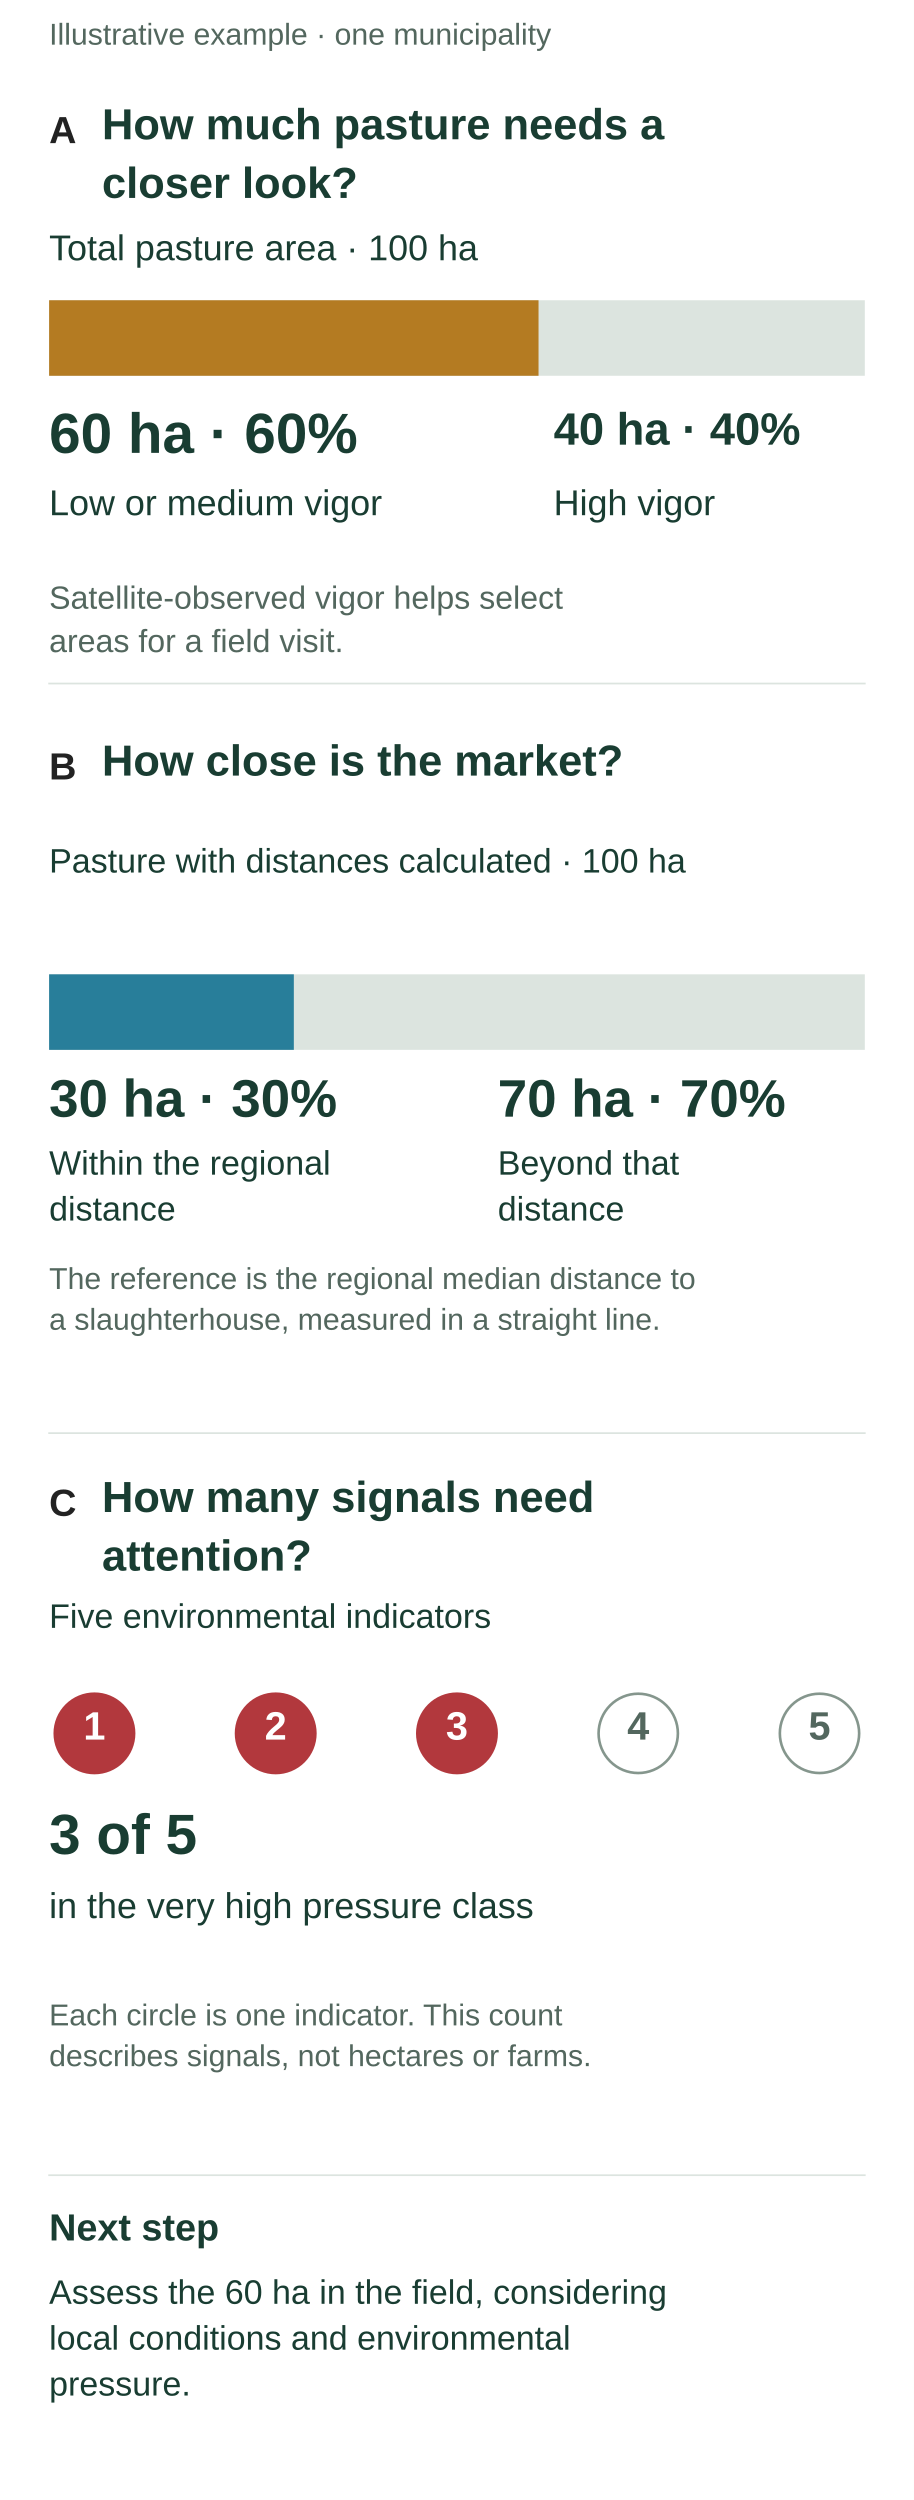
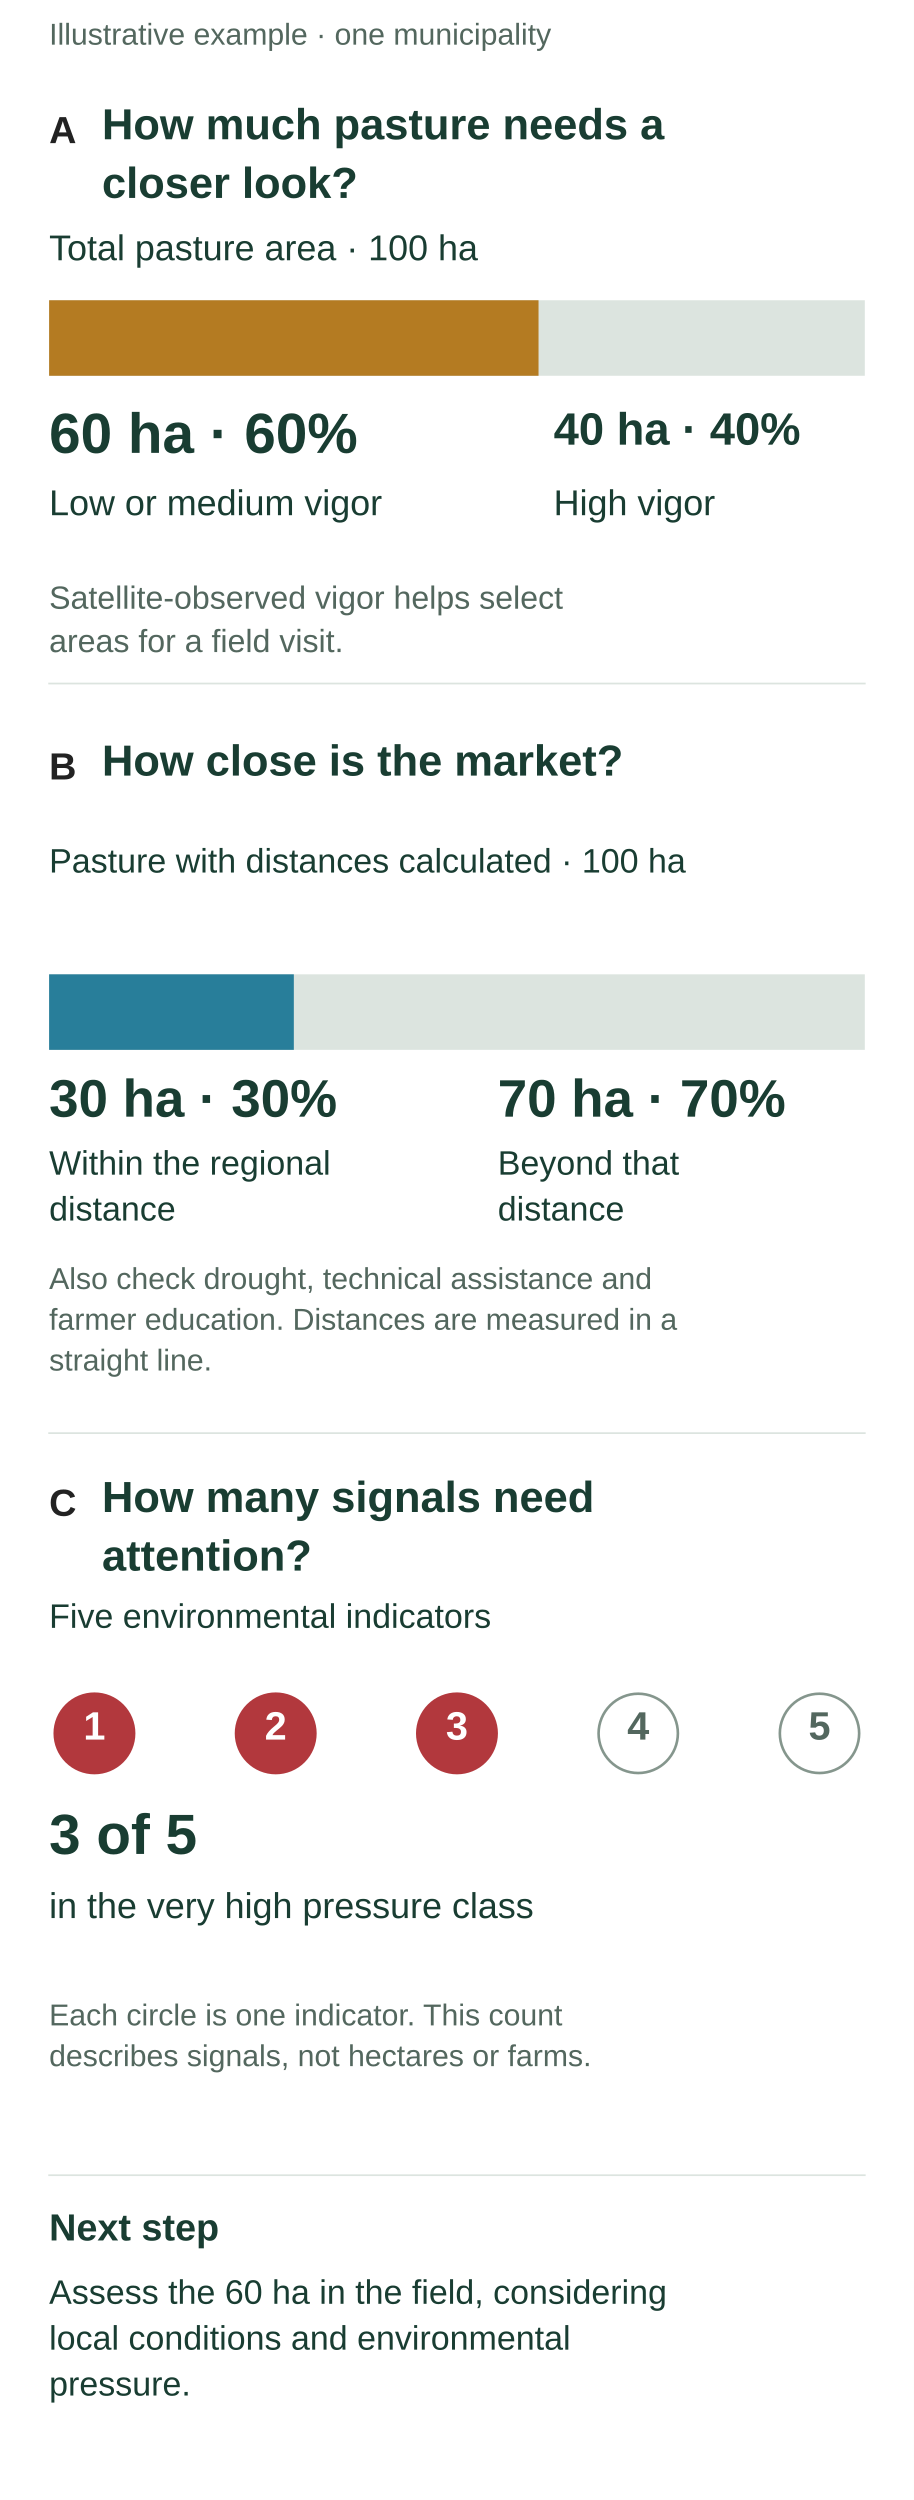
<svg xmlns="http://www.w3.org/2000/svg" width="345.872pt" height="946.108pt" viewBox="0 0 345.872 946.108" version="1.1">
  <defs>
    <style type="text/css">*{stroke-linejoin: round; stroke-linecap: butt}</style>
  </defs>
  <g id="figure_1">
    <g id="patch_1">
      <path d="M 0 946.108  L 345.872 946.108  L 345.872 0  L 0 0  z " style="fill: #ffffff" />
    </g>
    <g id="axes_1">
      <g id="patch_2">
-         <path d="M 18.59 113.627  L 327.283 113.627  L 327.283 142.21  L 18.59 142.21  z " clip-path="url(#p7a7e1d43b8)" style="fill: #dce4df" />
+         <path d="M 18.59 113.627  L 327.283 113.627  L 327.283 142.21  L 18.59 142.21  z " clip-path="url(#pffa4bb9275)" style="fill: #dce4df" />
      </g>
      <g id="patch_3">
-         <path d="M 18.59 113.627  L 203.805 113.627  L 203.805 142.21  L 18.59 142.21  z " clip-path="url(#p7a7e1d43b8)" style="fill: #b47b22" />
+         <path d="M 18.59 113.627  L 203.805 113.627  L 203.805 142.21  L 18.59 142.21  z " clip-path="url(#pffa4bb9275)" style="fill: #b47b22" />
      </g>
      <g id="patch_4">
-         <path d="M 18.59 368.727  L 327.283 368.727  L 327.283 397.31  L 18.59 397.31  z " clip-path="url(#p7a7e1d43b8)" style="fill: #dce4df" />
+         <path d="M 18.59 368.727  L 327.283 368.727  L 327.283 397.31  L 18.59 397.31  z " clip-path="url(#pffa4bb9275)" style="fill: #dce4df" />
      </g>
      <g id="patch_5">
-         <path d="M 18.59 368.727  L 111.197 368.727  L 111.197 397.31  L 18.59 397.31  z " clip-path="url(#p7a7e1d43b8)" style="fill: #287e9a" />
+         <path d="M 18.59 368.727  L 111.197 368.727  L 111.197 397.31  L 18.59 397.31  z " clip-path="url(#pffa4bb9275)" style="fill: #287e9a" />
      </g>
      <g id="patch_6">
-         <path d="M 35.739 640.977  C 39.719 640.977 43.536 642.559 46.35 645.373  C 49.164 648.187 50.745 652.004 50.745 655.983  C 50.745 659.963 49.164 663.78 46.35 666.594  C 43.536 669.408 39.719 670.989 35.739 670.989  C 31.76 670.989 27.942 669.408 25.128 666.594  C 22.314 663.78 20.733 659.963 20.733 655.983  C 20.733 652.004 22.314 648.187 25.128 645.373  C 27.942 642.559 31.76 640.977 35.739 640.977  z " clip-path="url(#p7a7e1d43b8)" style="fill: #b2383d; stroke: #b2383d; stroke-linejoin: miter" />
+         <path d="M 35.739 640.977  C 39.719 640.977 43.536 642.559 46.35 645.373  C 49.164 648.187 50.745 652.004 50.745 655.983  C 50.745 659.963 49.164 663.78 46.35 666.594  C 43.536 669.408 39.719 670.989 35.739 670.989  C 31.76 670.989 27.942 669.408 25.128 666.594  C 22.314 663.78 20.733 659.963 20.733 655.983  C 20.733 652.004 22.314 648.187 25.128 645.373  C 27.942 642.559 31.76 640.977 35.739 640.977  z " clip-path="url(#pffa4bb9275)" style="fill: #b2383d; stroke: #b2383d; stroke-linejoin: miter" />
      </g>
      <g id="patch_7">
-         <path d="M 104.338 640.977  C 108.317 640.977 112.134 642.559 114.948 645.373  C 117.762 648.187 119.344 652.004 119.344 655.983  C 119.344 659.963 117.762 663.78 114.948 666.594  C 112.134 669.408 108.317 670.989 104.338 670.989  C 100.358 670.989 96.541 669.408 93.727 666.594  C 90.913 663.78 89.332 659.963 89.332 655.983  C 89.332 652.004 90.913 648.187 93.727 645.373  C 96.541 642.559 100.358 640.977 104.338 640.977  z " clip-path="url(#p7a7e1d43b8)" style="fill: #b2383d; stroke: #b2383d; stroke-linejoin: miter" />
+         <path d="M 104.338 640.977  C 108.317 640.977 112.134 642.559 114.948 645.373  C 117.762 648.187 119.344 652.004 119.344 655.983  C 119.344 659.963 117.762 663.78 114.948 666.594  C 112.134 669.408 108.317 670.989 104.338 670.989  C 100.358 670.989 96.541 669.408 93.727 666.594  C 90.913 663.78 89.332 659.963 89.332 655.983  C 89.332 652.004 90.913 648.187 93.727 645.373  C 96.541 642.559 100.358 640.977 104.338 640.977  z " clip-path="url(#pffa4bb9275)" style="fill: #b2383d; stroke: #b2383d; stroke-linejoin: miter" />
      </g>
      <g id="patch_8">
-         <path d="M 172.936 640.977  C 176.916 640.977 180.733 642.559 183.547 645.373  C 186.361 648.187 187.942 652.004 187.942 655.983  C 187.942 659.963 186.361 663.78 183.547 666.594  C 180.733 669.408 176.916 670.989 172.936 670.989  C 168.956 670.989 165.139 669.408 162.325 666.594  C 159.511 663.78 157.93 659.963 157.93 655.983  C 157.93 652.004 159.511 648.187 162.325 645.373  C 165.139 642.559 168.956 640.977 172.936 640.977  z " clip-path="url(#p7a7e1d43b8)" style="fill: #b2383d; stroke: #b2383d; stroke-linejoin: miter" />
+         <path d="M 172.936 640.977  C 176.916 640.977 180.733 642.559 183.547 645.373  C 186.361 648.187 187.942 652.004 187.942 655.983  C 187.942 659.963 186.361 663.78 183.547 666.594  C 180.733 669.408 176.916 670.989 172.936 670.989  C 168.956 670.989 165.139 669.408 162.325 666.594  C 159.511 663.78 157.93 659.963 157.93 655.983  C 157.93 652.004 159.511 648.187 162.325 645.373  C 165.139 642.559 168.956 640.977 172.936 640.977  z " clip-path="url(#pffa4bb9275)" style="fill: #b2383d; stroke: #b2383d; stroke-linejoin: miter" />
      </g>
      <g id="patch_9">
-         <path d="M 241.534 640.977  C 245.514 640.977 249.331 642.559 252.145 645.373  C 254.959 648.187 256.54 652.004 256.54 655.983  C 256.54 659.963 254.959 663.78 252.145 666.594  C 249.331 669.408 245.514 670.989 241.534 670.989  C 237.555 670.989 233.738 669.408 230.924 666.594  C 228.11 663.78 226.529 659.963 226.529 655.983  C 226.529 652.004 228.11 648.187 230.924 645.373  C 233.738 642.559 237.555 640.977 241.534 640.977  z " clip-path="url(#p7a7e1d43b8)" style="fill: #ffffff; stroke: #85968d; stroke-linejoin: miter" />
+         <path d="M 241.534 640.977  C 245.514 640.977 249.331 642.559 252.145 645.373  C 254.959 648.187 256.54 652.004 256.54 655.983  C 256.54 659.963 254.959 663.78 252.145 666.594  C 249.331 669.408 245.514 670.989 241.534 670.989  C 237.555 670.989 233.738 669.408 230.924 666.594  C 228.11 663.78 226.529 659.963 226.529 655.983  C 226.529 652.004 228.11 648.187 230.924 645.373  C 233.738 642.559 237.555 640.977 241.534 640.977  z " clip-path="url(#pffa4bb9275)" style="fill: #ffffff; stroke: #85968d; stroke-linejoin: miter" />
      </g>
      <g id="patch_10">
-         <path d="M 310.133 640.977  C 314.113 640.977 317.93 642.559 320.744 645.373  C 323.558 648.187 325.139 652.004 325.139 655.983  C 325.139 659.963 323.558 663.78 320.744 666.594  C 317.93 669.408 314.113 670.989 310.133 670.989  C 306.153 670.989 302.336 669.408 299.522 666.594  C 296.708 663.78 295.127 659.963 295.127 655.983  C 295.127 652.004 296.708 648.187 299.522 645.373  C 302.336 642.559 306.153 640.977 310.133 640.977  z " clip-path="url(#p7a7e1d43b8)" style="fill: #ffffff; stroke: #85968d; stroke-linejoin: miter" />
+         <path d="M 310.133 640.977  C 314.113 640.977 317.93 642.559 320.744 645.373  C 323.558 648.187 325.139 652.004 325.139 655.983  C 325.139 659.963 323.558 663.78 320.744 666.594  C 317.93 669.408 314.113 670.989 310.133 670.989  C 306.153 670.989 302.336 669.408 299.522 666.594  C 296.708 663.78 295.127 659.963 295.127 655.983  C 295.127 652.004 296.708 648.187 299.522 645.373  C 302.336 642.559 306.153 640.977 310.133 640.977  z " clip-path="url(#pffa4bb9275)" style="fill: #ffffff; stroke: #85968d; stroke-linejoin: miter" />
      </g>
      <g id="line2d_1">
-         <path d="M 18.59 258.684  L 327.283 258.684  " clip-path="url(#p7a7e1d43b8)" style="fill: none; stroke: #dce4df; stroke-width: 0.65; stroke-linecap: square" />
+         <path d="M 18.59 258.684  L 327.283 258.684  " clip-path="url(#pffa4bb9275)" style="fill: none; stroke: #dce4df; stroke-width: 0.65; stroke-linecap: square" />
      </g>
      <g id="line2d_2">
-         <path d="M 18.59 542.367  L 327.283 542.367  " clip-path="url(#p7a7e1d43b8)" style="fill: none; stroke: #dce4df; stroke-width: 0.65; stroke-linecap: square" />
+         <path d="M 18.59 542.367  L 327.283 542.367  " clip-path="url(#pffa4bb9275)" style="fill: none; stroke: #dce4df; stroke-width: 0.65; stroke-linecap: square" />
      </g>
      <g id="line2d_3">
-         <path d="M 18.59 823.192  L 327.283 823.192  " clip-path="url(#p7a7e1d43b8)" style="fill: none; stroke: #dce4df; stroke-width: 0.65; stroke-linecap: square" />
+         <path d="M 18.59 823.192  L 327.283 823.192  " clip-path="url(#pffa4bb9275)" style="fill: none; stroke: #dce4df; stroke-width: 0.65; stroke-linecap: square" />
      </g>
      <g id="text_1">
        <text style="font-size: 11.433px; font-family: 'Arial'; text-anchor: start; fill: #53675e" x="18.59" y="16.909" transform="rotate(-0 18.58961 16.90926)">Illustrative example · one municipality</text>
      </g>
      <g id="text_2">
        <text style="font-weight: 700; font-size: 14.291px; font-family: 'Arial'; text-anchor: start; fill: #222222" x="18.59" y="54.169" transform="rotate(-0 18.58961 54.16862)">A</text>
      </g>
      <g id="text_3">
        <text style="font-weight: 700; font-size: 16.435px; font-family: 'Arial'; text-anchor: start; fill: #193d32" x="38.597" y="52.706" transform="rotate(-0 38.59748 52.70634)">How much pasture needs a</text>
      </g>
      <g id="text_4">
        <text style="font-weight: 700; font-size: 16.435px; font-family: 'Arial'; text-anchor: start; fill: #193d32" x="38.597" y="74.894" transform="rotate(-0 38.59748 74.89364)">closer look?</text>
      </g>
      <g id="text_5">
        <text style="font-size: 13.577px; font-family: 'Arial'; text-anchor: start; fill: #193d32" x="18.59" y="98.501" transform="rotate(-0 18.58961 98.50143)">Total pasture area · 100 ha</text>
      </g>
      <g id="text_6">
        <text style="font-weight: 700; font-size: 21.437px; font-family: 'Arial'; text-anchor: start; fill: #193d32" x="18.59" y="171.393" transform="rotate(-0 18.58961 171.3932)">60 ha · 60%</text>
      </g>
      <g id="text_7">
        <text style="font-size: 13.577px; font-family: 'Arial'; text-anchor: start; fill: #193d32" x="18.59" y="194.968" transform="rotate(-0 18.58961 194.968)">Low or medium vigor</text>
      </g>
      <g id="text_8">
        <text style="font-weight: 700; font-size: 17.15px; font-family: 'Arial'; text-anchor: start; fill: #193d32" x="209.522" y="168.272" transform="rotate(-0 209.5219 168.2718)">40 ha · 40%</text>
      </g>
      <g id="text_9">
        <text style="font-size: 13.577px; font-family: 'Arial'; text-anchor: start; fill: #193d32" x="209.522" y="194.968" transform="rotate(-0 209.5219 194.968)">High vigor</text>
      </g>
      <g id="text_10">
        <text style="font-size: 12.148px; font-family: 'Arial'; text-anchor: start; fill: #53675e" x="18.59" y="230.37" transform="rotate(-0 18.58961 230.3704)">Satellite-observed vigor helps select</text>
      </g>
      <g id="text_11">
        <text style="font-size: 12.148px; font-family: 'Arial'; text-anchor: start; fill: #53675e" x="18.59" y="246.77" transform="rotate(-0 18.58961 246.7697)">areas for a field visit.</text>
      </g>
      <g id="text_12">
        <text style="font-weight: 700; font-size: 14.291px; font-family: 'Arial'; text-anchor: start; fill: #222222" x="18.59" y="294.978" transform="rotate(-0 18.58961 294.9777)">B</text>
      </g>
      <g id="text_13">
        <text style="font-weight: 700; font-size: 16.435px; font-family: 'Arial'; text-anchor: start; fill: #193d32" x="38.597" y="293.515" transform="rotate(-0 38.59748 293.5154)">How close is the market?</text>
      </g>
      <g id="text_14">
        <text style="font-size: 12.862px; font-family: 'Arial'; text-anchor: start; fill: #193d32" x="18.59" y="330.215" transform="rotate(-0 18.58961 330.2155)">Pasture with distances calculated · 100 ha</text>
      </g>
      <g id="text_15">
        <text style="font-weight: 700; font-size: 20.008px; font-family: 'Arial'; text-anchor: start; fill: #193d32" x="18.59" y="422.595" transform="rotate(-0 18.58961 422.5949)">30 ha · 30%</text>
      </g>
      <g id="text_16">
        <text style="font-weight: 700; font-size: 20.008px; font-family: 'Arial'; text-anchor: start; fill: #193d32" x="188.371" y="422.595" transform="rotate(-0 188.3707 422.5949)">70 ha · 70%</text>
      </g>
      <g id="text_17">
        <text style="font-size: 12.862px; font-family: 'Arial'; text-anchor: start; fill: #193d32" x="18.59" y="444.546" transform="rotate(-0 18.58961 444.5462)">Within the regional</text>
      </g>
      <g id="text_18">
        <text style="font-size: 12.862px; font-family: 'Arial'; text-anchor: start; fill: #193d32" x="18.59" y="461.91" transform="rotate(-0 18.58961 461.9101)">distance</text>
      </g>
      <g id="text_19">
        <text style="font-size: 12.862px; font-family: 'Arial'; text-anchor: start; fill: #193d32" x="188.371" y="444.546" transform="rotate(-0 188.3707 444.5462)">Beyond that</text>
      </g>
      <g id="text_20">
        <text style="font-size: 12.862px; font-family: 'Arial'; text-anchor: start; fill: #193d32" x="188.371" y="461.91" transform="rotate(-0 188.3707 461.9101)">distance</text>
      </g>
      <g id="text_21">
-         <text style="font-size: 11.433px; font-family: 'Arial'; text-anchor: start; fill: #53675e" x="18.59" y="487.809" transform="rotate(-0 18.58961 487.8089)">The reference is the regional median distance to</text>
+         <text style="font-size: 11.433px; font-family: 'Arial'; text-anchor: start; fill: #53675e" x="18.59" y="487.809" transform="rotate(-0 18.58961 487.8089)">Also check drought, technical assistance and</text>
      </g>
      <g id="text_22">
-         <text style="font-size: 11.433px; font-family: 'Arial'; text-anchor: start; fill: #53675e" x="18.59" y="503.244" transform="rotate(-0 18.58961 503.2435)">a slaughterhouse, measured in a straight line.</text>
+         <text style="font-size: 11.433px; font-family: 'Arial'; text-anchor: start; fill: #53675e" x="18.59" y="503.244" transform="rotate(-0 18.58961 503.2435)">farmer education. Distances are measured in a</text>
      </g>
      <g id="text_23">
+         <text style="font-size: 11.433px; font-family: 'Arial'; text-anchor: start; fill: #53675e" x="18.59" y="518.678" transform="rotate(-0 18.58961 518.6782)">straight line.</text>
+       </g>
+       <g id="text_24">
        <text style="font-weight: 700; font-size: 14.291px; font-family: 'Arial'; text-anchor: start; fill: #222222" x="18.59" y="573.659" transform="rotate(-0 18.58961 573.6588)">C</text>
      </g>
-       <g id="text_24">
+       <g id="text_25">
        <text style="font-weight: 700; font-size: 16.435px; font-family: 'Arial'; text-anchor: start; fill: #193d32" x="38.597" y="572.196" transform="rotate(-0 38.59748 572.1965)">How many signals need</text>
      </g>
-       <g id="text_25">
+       <g id="text_26">
        <text style="font-weight: 700; font-size: 16.435px; font-family: 'Arial'; text-anchor: start; fill: #193d32" x="38.597" y="594.384" transform="rotate(-0 38.59748 594.3838)">attention?</text>
      </g>
-       <g id="text_26">
+       <g id="text_27">
        <text style="font-size: 12.862px; font-family: 'Arial'; text-anchor: start; fill: #193d32" x="18.59" y="616.042" transform="rotate(-0 18.58961 616.0422)">Five environmental indicators</text>
      </g>
-       <g id="text_27">
+       <g id="text_28">
        <text style="font-weight: 700; font-size: 15.006px; font-family: 'Arial'; text-anchor: middle; fill: #ffffff" x="35.739" y="658.333" transform="rotate(-0 35.73921 658.3332)">1</text>
      </g>
-       <g id="text_28">
+       <g id="text_29">
        <text style="font-weight: 700; font-size: 15.006px; font-family: 'Arial'; text-anchor: middle; fill: #ffffff" x="104.338" y="658.333" transform="rotate(-0 104.3376 658.3332)">2</text>
      </g>
-       <g id="text_29">
+       <g id="text_30">
        <text style="font-weight: 700; font-size: 15.006px; font-family: 'Arial'; text-anchor: middle; fill: #ffffff" x="172.936" y="658.333" transform="rotate(-0 172.9361 658.3332)">3</text>
      </g>
-       <g id="text_30">
+       <g id="text_31">
        <text style="font-weight: 700; font-size: 15.006px; font-family: 'Arial'; text-anchor: middle; fill: #53675e" x="241.534" y="658.333" transform="rotate(-0 241.5345 658.3332)">4</text>
      </g>
-       <g id="text_31">
+       <g id="text_32">
        <text style="font-weight: 700; font-size: 15.006px; font-family: 'Arial'; text-anchor: middle; fill: #53675e" x="310.133" y="658.333" transform="rotate(-0 310.1329 658.3332)">5</text>
      </g>
-       <g id="text_32">
+       <g id="text_33">
        <text style="font-weight: 700; font-size: 21.437px; font-family: 'Arial'; text-anchor: start; fill: #193d32" x="18.59" y="701.602" transform="rotate(-0 18.58961 701.6018)">3 of 5</text>
      </g>
-       <g id="text_33">
+       <g id="text_34">
        <text style="font-size: 13.577px; font-family: 'Arial'; text-anchor: start; fill: #193d32" x="18.59" y="725.891" transform="rotate(-0 18.58961 725.8912)">in the very high pressure class</text>
      </g>
-       <g id="text_34">
+       <g id="text_35">
        <text style="font-size: 11.433px; font-family: 'Arial'; text-anchor: start; fill: #53675e" x="18.59" y="766.49" transform="rotate(-0 18.58961 766.49)">Each circle is one indicator. This count</text>
      </g>
-       <g id="text_35">
+       <g id="text_36">
        <text style="font-size: 11.433px; font-family: 'Arial'; text-anchor: start; fill: #53675e" x="18.59" y="781.925" transform="rotate(-0 18.58961 781.9246)">describes signals, not hectares or farms.</text>
      </g>
-       <g id="text_36">
+       <g id="text_37">
        <text style="font-weight: 700; font-size: 14.291px; font-family: 'Arial'; text-anchor: start; fill: #193d32" x="18.59" y="847.888" transform="rotate(-0 18.58961 847.8878)">Next step</text>
      </g>
-       <g id="text_37">
+       <g id="text_38">
        <text style="font-size: 12.862px; font-family: 'Arial'; text-anchor: start; fill: #193d32" x="18.59" y="871.857" transform="rotate(-0 18.58961 871.8572)">Assess the 60 ha in the field, considering</text>
      </g>
-       <g id="text_38">
+       <g id="text_39">
        <text style="font-size: 12.862px; font-family: 'Arial'; text-anchor: start; fill: #193d32" x="18.59" y="889.221" transform="rotate(-0 18.58961 889.2212)">local conditions and environmental</text>
      </g>
-       <g id="text_39">
+       <g id="text_40">
        <text style="font-size: 12.862px; font-family: 'Arial'; text-anchor: start; fill: #193d32" x="18.59" y="906.585" transform="rotate(-0 18.58961 906.5851)">pressure.</text>
      </g>
    </g>
  </g>
  <defs>
-     <clipPath id="p7a7e1d43b8">
+     <clipPath id="pffa4bb9275">
      <rect x="1.44" y="1.44" width="342.992" height="943.228" />
    </clipPath>
  </defs>
</svg>
